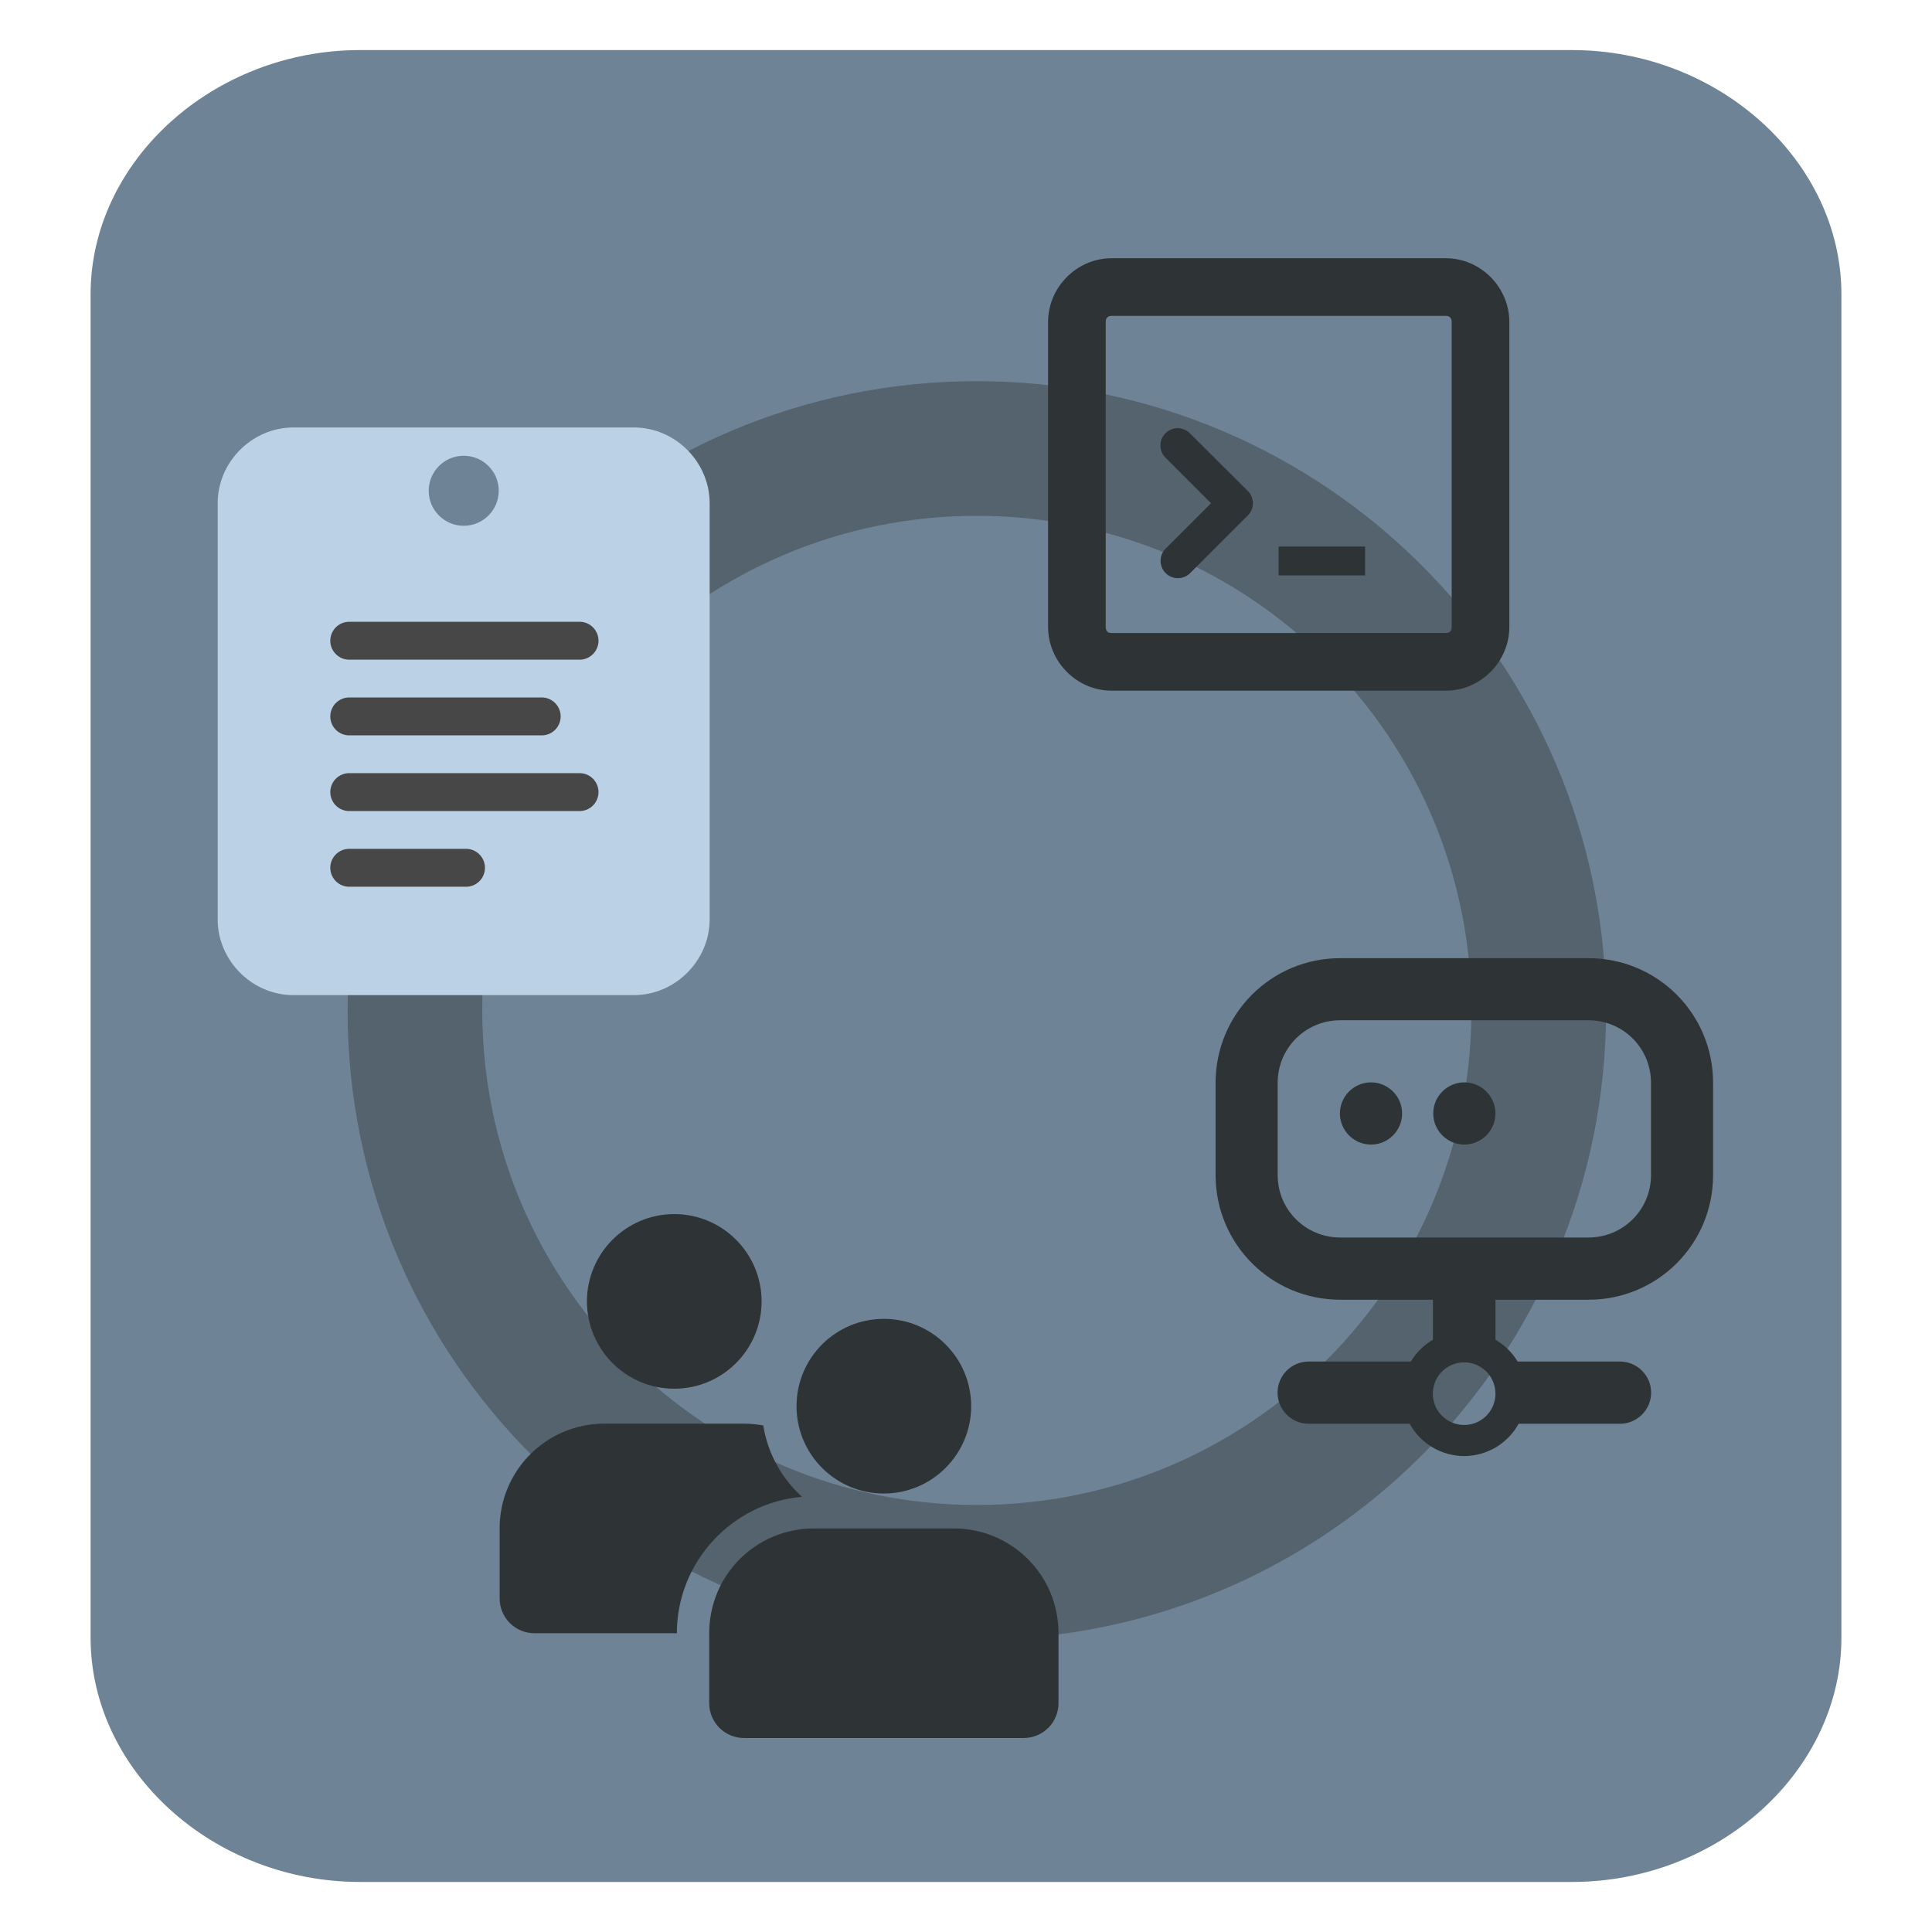
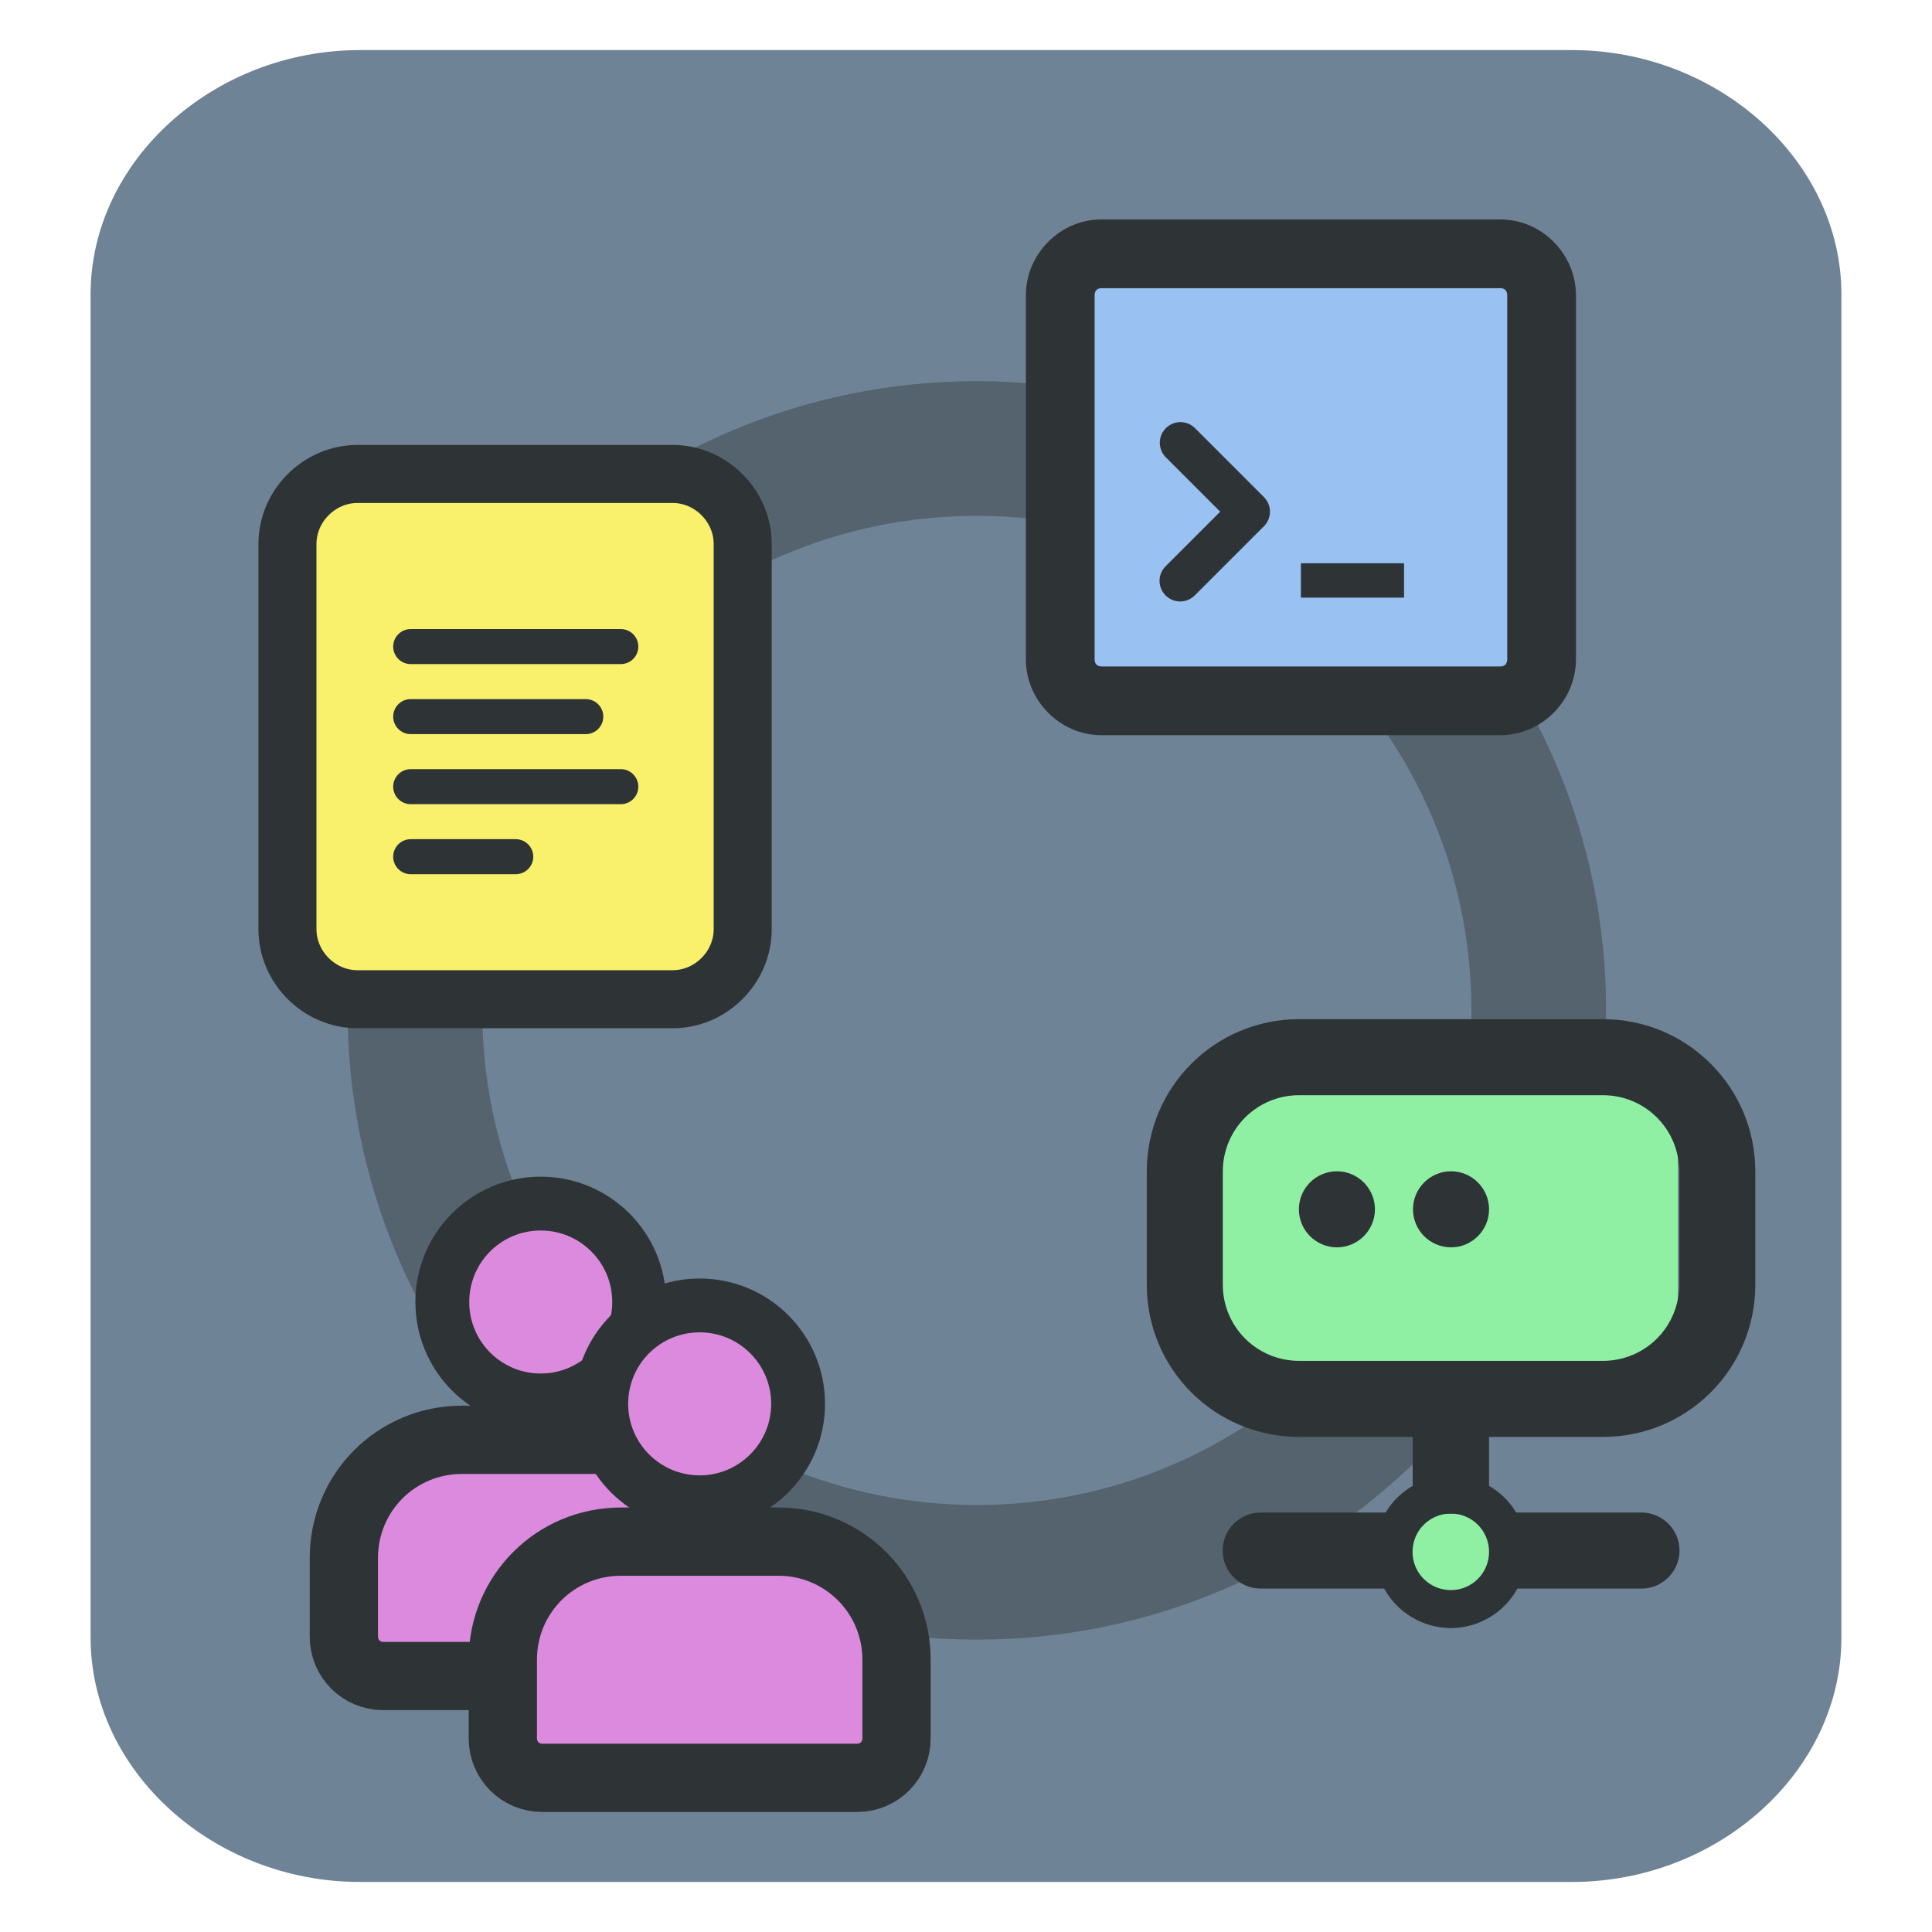
<svg xmlns="http://www.w3.org/2000/svg" width="64" height="64" version="1.1" id="svg3" xml:space="preserve">
  <defs id="defs3" />
  <path d="m 11.924,1.659 c -4.863,0 -8.923,3.681 -8.923,8.091 v 44.501 c 0,4.41 4.06,8.091 8.923,8.091 h 40.152 c 4.863,0 8.923,-3.681 8.923,-8.091 v -44.501 c 0,-4.41 -4.06,-8.091 -8.923,-8.091 z" style="color:#000000;font-weight:400;line-height:normal;-inkscape-font-specification:Sans;text-indent:0;text-align:start;text-decoration-line:none;text-transform:none;fill:#6f8396;fill-opacity:1;stroke-width:4.248;marker:none" font-family="Sans" overflow="visible" id="path2" />
-   <g fill="#2e3436" id="g4" transform="matrix(1.157107,0,0,1.157107,16.55068,39.06057)">
-     <path d="M 13.5,6.5 C 13.5,7.879 12.379,9 11,9 9.617,9 8.5,7.879 8.5,6.5 8.5,5.117 9.617,4 11,4 c 1.379,0 2.5,1.117 2.5,2.5 z m 0,0" id="path1-3" />
-     <path d="M 7.5,3.5 C 7.5,4.879 6.379,6 5,6 3.621,6 2.5,4.879 2.5,3.5 2.5,2.121 3.621,1 5,1 6.379,1 7.5,2.121 7.5,3.5 Z m 0,0" id="path2-6" />
-     <path d="M 3,7 C 1.34,7 0,8.34 0,10 v 2 c 0,0.555 0.445,1 1,1 h 4.074 c 0,-2.043 1.582,-3.734 3.582,-3.906 C 8.066,8.559 7.672,7.836 7.547,7.051 7.371,7.02 7.188,7 7,7 Z m 6,3.926 c -1.168,0 -2.078,0.906 -2.078,2.074 H 9 c 0.555,0 1,-0.445 1,-1 v -1.074 z m 0,0" id="path3" />
-     <path d="m 9,10 c -1.664,0 -3,1.336 -3,3 v 2 c 0,0.555 0.445,1 1,1 h 8 c 0.555,0 1,-0.445 1,-1 v -2 c 0,-1.664 -1.34,-3 -3,-3 z m 0,0" id="path4-7" />
+   <circle style="fill:none;fill-opacity:1;stroke:#2e3436;stroke-width:4.461;stroke-opacity:0.4" id="path7" cx="32.359" cy="33.471" r="18.614" />
+   <g id="g12" transform="matrix(1.045687,0,0,1.045687,-1.408534,-2.742361)">
+     <path d="m 21.595,43.869 c 0,1.72 -1.398,3.118 -3.118,3.118 -1.725,0 -3.118,-1.398 -3.118,-3.118 0,-1.725 1.393,-3.118 3.118,-3.118 1.72,0 3.118,1.393 3.118,3.118 z m 0,0" id="path3" style="fill:#dc8add;fill-opacity:1;stroke:#2e3436;stroke-width:1.706;stroke-dasharray:none;stroke-opacity:1" />
+     <path d="m 15.982,48.234 c -2.075,0 -3.742,1.666 -3.742,3.742 v 2.494 c 0,0.692 0.555,1.247 1.247,1.247 h 9.978 c 0.692,0 1.247,-0.555 1.247,-1.247 v -2.494 c 0,-2.075 -1.671,-3.742 -3.742,-3.742 z m 0,0" id="path5" style="fill:#dc8add;fill-opacity:1;stroke:#2e3436;stroke-width:2.163;stroke-dasharray:none;stroke-opacity:1" />
+     <path d="m 26.63,47.095 c 0,1.72 -1.398,3.118 -3.118,3.118 -1.725,0 -3.118,-1.398 -3.118,-3.118 0,-1.725 1.393,-3.118 3.118,-3.118 1.72,0 3.118,1.393 3.118,3.118 z m 0,0" id="path1-3" style="fill:#dc8add;fill-opacity:1;stroke:#2e3436;stroke-width:1.706;stroke-dasharray:none;stroke-opacity:1" />
+     <path d="m 21.018,51.46 c -2.075,0 -3.742,1.666 -3.742,3.742 v 2.494 c 0,0.692 0.555,1.247 1.247,1.247 h 9.978 c 0.692,0 1.247,-0.555 1.247,-1.247 v -2.494 c 0,-2.075 -1.671,-3.742 -3.742,-3.742 z m 0,0" id="path4-7" style="fill:#dc8add;fill-opacity:1;stroke:#2e3436;stroke-width:2.163;stroke-dasharray:none;stroke-opacity:1" />
  </g>
-   <g id="g6" transform="matrix(4.461279,0,0,4.461279,-60.0972,-16.93584)">
-     <path d="m 24.343,13.681 c -0.162,0 -0.313,0.086 -0.396,0.225 h -0.759 c -0.128,0 -0.231,0.104 -0.231,0.231 0,0.127 0.103,0.231 0.231,0.231 h 0.75 c 0.081,0.148 0.236,0.239 0.405,0.24 0.168,-9.01e-4 0.323,-0.092 0.404,-0.24 h 0.753 c 0.127,0 0.231,-0.104 0.231,-0.231 0,-0.127 -0.104,-0.231 -0.231,-0.231 h -0.76 c -0.084,-0.139 -0.235,-0.225 -0.397,-0.225 z m 0,0.231 c 0.128,0 0.232,0.104 0.232,0.233 0,0.128 -0.104,0.232 -0.232,0.232 -0.129,0 -0.233,-0.104 -0.233,-0.232 0,-0.129 0.104,-0.233 0.233,-0.233 z m 0,0" id="path1-35" style="fill:#2e3436;stroke-width:0.231" />
-     <path d="m 24.111,13.219 h 0.464 v 0.693 h -0.464 z m 0,0" id="path2-62" style="fill:#2e3436;stroke-width:0.231" />
-     <path d="m 25.266,11.372 c 0.257,0 0.464,0.207 0.464,0.464 v 0.686 c 0,0.256 -0.207,0.463 -0.464,0.463 h -1.844 c -0.257,0 -0.464,-0.207 -0.464,-0.463 v -0.686 c 0,-0.257 0.207,-0.464 0.464,-0.464 z m -2.769,0.464 v 0.686 c 0,0.512 0.413,0.925 0.925,0.925 h 1.844 c 0.512,0 0.925,-0.412 0.925,-0.925 v -0.686 c 0,-0.512 -0.413,-0.925 -0.925,-0.925 h -1.844 c -0.512,0 -0.925,0.413 -0.925,0.925 z m 0,0" id="path3-9" style="fill:#2e3436;stroke-width:0.231" />
-     <path d="m 23.651,11.833 c 0.127,0 0.231,0.104 0.231,0.231 0,0.127 -0.104,0.231 -0.231,0.231 -0.127,0 -0.231,-0.104 -0.231,-0.231 0,-0.127 0.104,-0.231 0.231,-0.231 z m 0,0" id="path4-1" style="fill:#2e3436;stroke-width:0.231" />
-     <path d="m 24.344,11.833 c 0.127,0 0.231,0.104 0.231,0.231 0,0.127 -0.104,0.231 -0.231,0.231 -0.127,0 -0.231,-0.104 -0.231,-0.231 0,-0.127 0.104,-0.231 0.231,-0.231 z m 0,0" id="path5-2" style="fill:#2e3436;stroke-width:0.231" />
+   <g id="g11">
+     <rect style="fill:#8ff0a4;fill-opacity:1;stroke:none;stroke-width:1.724;stroke-dasharray:none;stroke-opacity:1" id="rect8" width="3.578" height="3.26" x="46.197" y="49.806" />
+     <path d="m 48.062,48.879 c -0.886,0 -1.708,0.468 -2.161,1.225 h -4.139 c -0.699,0 -1.26,0.566 -1.26,1.26 0,0.694 0.561,1.26 1.26,1.26 h 4.09 c 0.443,0.807 1.289,1.304 2.21,1.309 0.915,-0.005 1.762,-0.502 2.205,-1.309 h 4.109 c 0.694,0 1.26,-0.566 1.26,-1.26 0,-0.694 -0.566,-1.26 -1.26,-1.26 h -4.149 c -0.458,-0.758 -1.28,-1.225 -2.165,-1.225 z m 0,1.26 c 0.699,0 1.265,0.566 1.265,1.27 0,0.699 -0.566,1.265 -1.265,1.265 -0.704,0 -1.27,-0.566 -1.27,-1.265 0,-0.704 0.566,-1.27 1.27,-1.27 z m 0,0" id="path1-35" style="fill:#2e3436;stroke-width:1.26" />
+     <path d="m 46.797,46.359 h 2.53 v 3.78 h -2.53 z m 0,0" id="path2-62" style="fill:#2e3436;stroke-width:1.26" />
+     <rect style="fill:#8ff0a4;fill-opacity:1;stroke:none;stroke-width:1.724;stroke-dasharray:none;stroke-opacity:1" id="rect7" width="15.268" height="9.304" x="40.313" y="35.969" ry="0" />
+     <path d="m 53.097,36.28 c 1.403,0 2.53,1.127 2.53,2.53 v 3.745 c 0,1.398 -1.127,2.525 -2.53,2.525 H 43.037 c -1.403,0 -2.53,-1.127 -2.53,-2.525 v -3.745 c 0,-1.403 1.127,-2.53 2.53,-2.53 z m -15.109,2.53 v 3.745 c 0,2.795 2.254,5.045 5.049,5.045 h 10.06 c 2.795,0 5.05,-2.249 5.05,-5.045 v -3.745 c 0,-2.795 -2.254,-5.049 -5.05,-5.049 H 43.037 c -2.795,0 -5.049,2.254 -5.049,5.049 z m 0,0" id="path3-9" style="fill:#2e3436;stroke-width:1.26" />
+     <path d="m 44.287,38.8 c 0.694,0 1.26,0.566 1.26,1.26 0,0.694 -0.566,1.26 -1.26,1.26 -0.694,0 -1.26,-0.566 -1.26,-1.26 0,-0.694 0.566,-1.26 1.26,-1.26 z m 0,0" id="path4-1" style="fill:#2e3436;stroke-width:1.26" />
+     <path d="m 48.067,38.8 c 0.694,0 1.26,0.566 1.26,1.26 0,0.694 -0.566,1.26 -1.26,1.26 -0.694,0 -1.26,-0.566 -1.26,-1.26 0,-0.694 0.566,-1.26 1.26,-1.26 z m 0,0" id="path5-2" style="fill:#2e3436;stroke-width:1.26" />
  </g>
-   <g id="g7" transform="matrix(4.461279,0,0,4.461279,-61.12278,-4.936542)">
-     <path d="m 21.954,3.024 c -0.258,0 -0.471,0.216 -0.471,0.473 v 2.265 c 0,0.257 0.213,0.473 0.471,0.473 h 2.483 c 0.258,0 0.471,-0.216 0.471,-0.473 V 3.497 c 0,-0.257 -0.213,-0.473 -0.471,-0.473 z m 0,0.428 h 2.483 c 0.027,0 0.043,0.015 0.043,0.045 v 2.265 c 0,0.03 -0.016,0.045 -0.043,0.045 h -2.483 c -0.027,0 -0.043,-0.015 -0.043,-0.045 V 3.497 c 0,-0.03 0.016,-0.045 0.043,-0.045 z" style="color:#bebebe;line-height:normal;font-variant-ligatures:normal;font-variant-position:normal;font-variant-caps:normal;font-variant-numeric:normal;font-variant-alternates:normal;font-feature-settings:normal;text-indent:0;text-align:start;text-decoration-line:none;text-decoration-style:solid;text-decoration-color:#000000;text-transform:none;text-orientation:mixed;shape-padding:0;isolation:auto;mix-blend-mode:normal;fill:#2e3436;fill-opacity:1;stroke-width:0.214;marker:none" font-weight="400" font-family="sans-serif" overflow="visible" id="path1-36" />
-     <path d="m 22.445,4.286 a 0.128,0.128 0 0 0 -0.089,0.22 l 0.337,0.337 -0.337,0.337 a 0.128,0.128 0 1 0 0.182,0.182 l 0.428,-0.428 a 0.128,0.128 0 0 0 0,-0.182 L 22.537,4.325 a 0.128,0.128 0 0 0 -0.092,-0.039 z" style="color:#bebebe;line-height:normal;font-variant-ligatures:normal;font-variant-position:normal;font-variant-caps:normal;font-variant-numeric:normal;font-variant-alternates:normal;font-feature-settings:normal;text-indent:0;text-align:start;text-decoration-line:none;text-decoration-style:solid;text-decoration-color:#000000;text-transform:none;text-orientation:mixed;shape-padding:0;isolation:auto;mix-blend-mode:normal;fill:#2e3436;fill-opacity:1;stroke-width:0.214;marker:none" font-weight="400" font-family="sans-serif" overflow="visible" id="path2-0" />
-     <path d="m 23.195,5.165 h 0.642 v 0.214 h -0.642 z" style="color:#bebebe;fill:#2e3436;fill-opacity:1;stroke-width:0.214;marker:none" overflow="visible" id="path3-6" />
+   <g id="g14">
+     <rect style="fill:#99c1f1;fill-opacity:1;stroke:none;stroke-width:2.347" id="rect1" width="15.921" height="13.905" x="35.588" y="8.984" />
+     <g id="g2" transform="matrix(1.192559,0,0,1.192559,-84.40262,-0.5224101)">
+       <path d="m 101.371,6.533 c -1.153,0 -2.101,0.962 -2.101,2.11 v 10.107 c 0,1.148 0.949,2.11 2.101,2.11 h 11.079 c 1.152,0 2.101,-0.962 2.101,-2.11 V 8.643 c 0,-1.148 -0.949,-2.11 -2.101,-2.11 z m 0,1.91 h 11.079 c 0.118,0 0.191,0.068 0.191,0.2 V 18.75 c 0,0.132 -0.073,0.2 -0.191,0.2 h -11.079 c -0.118,0 -0.191,-0.068 -0.191,-0.2 V 8.643 c 0,-0.132 0.073,-0.2 0.191,-0.2 z" style="color:#bebebe;line-height:normal;font-variant-ligatures:normal;font-variant-position:normal;font-variant-caps:normal;font-variant-numeric:normal;font-variant-alternates:normal;font-feature-settings:normal;text-indent:0;text-align:start;text-decoration-line:none;text-decoration-style:solid;text-decoration-color:#000000;text-transform:none;text-orientation:mixed;shape-padding:0;isolation:auto;mix-blend-mode:normal;fill:#2e3436;fill-opacity:1;stroke-width:0.955;marker:none" font-weight="400" font-family="sans-serif" overflow="visible" id="path1-36" />
+       <path d="m 103.562,12.163 a 0.573,0.573 0 0 0 -0.399,0.983 l 1.505,1.505 -1.505,1.505 a 0.573,0.573 0 1 0 0.81,0.81 l 1.91,-1.91 a 0.573,0.573 0 0 0 0,-0.81 l -1.91,-1.91 a 0.573,0.573 0 0 0 -0.411,-0.173 z" style="color:#bebebe;line-height:normal;font-variant-ligatures:normal;font-variant-position:normal;font-variant-caps:normal;font-variant-numeric:normal;font-variant-alternates:normal;font-feature-settings:normal;text-indent:0;text-align:start;text-decoration-line:none;text-decoration-style:solid;text-decoration-color:#000000;text-transform:none;text-orientation:mixed;shape-padding:0;isolation:auto;mix-blend-mode:normal;fill:#2e3436;fill-opacity:1;stroke-width:0.955;marker:none" font-weight="400" font-family="sans-serif" overflow="visible" id="path2-0" />
+       <path d="m 106.91,16.084 h 2.865 v 0.955 h -2.865 z" style="color:#bebebe;fill:#2e3436;fill-opacity:1;stroke-width:0.955;marker:none" overflow="visible" id="path3-6" />
+     </g>
  </g>
-   <circle style="fill:none;fill-opacity:1;stroke:#2e3436;stroke-width:4.461;stroke-opacity:0.4" id="path7" cx="32.359" cy="33.471" r="18.614" />
-   <g id="g5" transform="matrix(4.461279,0,0,4.461279,-91.86546,-33.12905)">
-     <path d="m 22.77,10.6 c -0.306,0 -0.562,0.256 -0.562,0.562 v 3.091 c 0,0.306 0.256,0.562 0.562,0.562 h 2.529 c 0.306,0 0.562,-0.256 0.562,-0.562 v -3.091 c 0,-0.306 -0.256,-0.562 -0.562,-0.562 z" style="color:#000000;font-weight:400;line-height:normal;-inkscape-font-specification:Sans;text-indent:0;text-align:start;text-decoration-line:none;text-transform:none;fill:#bbd1e5;fill-opacity:1;stroke-width:0.281;marker:none" font-family="Sans" overflow="visible" id="path4" />
-     <path d="m 23.197,12.043 a 0.141,0.141 0 1 0 0,0.281 h 1.686 a 0.141,0.141 0 1 0 0,-0.281 z m 0,0.562 a 0.141,0.141 0 1 0 0,0.281 h 1.405 a 0.141,0.141 0 1 0 0,-0.281 z m 0,0.562 a 0.141,0.141 0 1 0 0,0.281 h 1.686 a 0.141,0.141 0 1 0 0,-0.281 z m 0,0.562 a 0.141,0.141 0 1 0 0,0.281 h 0.843 a 0.141,0.141 0 1 0 0,-0.281 z" style="color:#000000;font-weight:400;line-height:normal;font-variant-ligatures:normal;font-variant-position:normal;font-variant-caps:normal;font-variant-numeric:normal;font-variant-alternates:normal;font-feature-settings:normal;text-indent:0;text-align:start;text-decoration-line:none;text-decoration-style:solid;text-decoration-color:#000000;text-transform:none;text-orientation:mixed;shape-padding:0;isolation:auto;mix-blend-mode:normal;fill:#474747;stroke-width:0.281" font-family="sans-serif" overflow="visible" id="path1" />
-     <circle style="fill:#6f8396;fill-opacity:1" id="path5" cx="24.035" cy="11.07" r="0.26" />
+   <g id="g13">
+     <path d="m 11.842,15.7 c -1.264,0 -2.32,1.056 -2.32,2.32 v 12.761 c 0,1.264 1.056,2.32 2.32,2.32 h 10.441 c 1.264,0 2.32,-1.056 2.32,-2.32 v -12.761 c 0,-1.264 -1.056,-2.32 -2.32,-2.32 z" style="color:#000000;font-weight:400;line-height:normal;-inkscape-font-specification:Sans;text-indent:0;text-align:start;text-decoration-line:none;text-transform:none;fill:#f9f06b;fill-opacity:1;stroke:#2e3436;stroke-width:1.923;stroke-dasharray:none;stroke-opacity:1;marker:none" font-family="Sans" overflow="visible" id="path4" />
+     <path d="m 13.605,20.839 a 0.58,0.58 0 1 0 0,1.16 h 6.96 a 0.58,0.58 0 1 0 0,-1.16 z m 0,2.32 a 0.58,0.58 0 1 0 0,1.16 h 5.8 a 0.58,0.58 0 1 0 0,-1.16 z m 0,2.32 a 0.58,0.58 0 1 0 0,1.16 h 6.96 a 0.58,0.58 0 1 0 0,-1.16 z m 0,2.32 a 0.58,0.58 0 1 0 0,1.16 h 3.48 a 0.58,0.58 0 1 0 0,-1.16 z" style="color:#000000;font-weight:400;line-height:normal;font-variant-ligatures:normal;font-variant-position:normal;font-variant-caps:normal;font-variant-numeric:normal;font-variant-alternates:normal;font-feature-settings:normal;text-indent:0;text-align:start;text-decoration-line:none;text-decoration-style:solid;text-decoration-color:#000000;text-transform:none;text-orientation:mixed;shape-padding:0;isolation:auto;mix-blend-mode:normal;fill:#2e3436;fill-opacity:1;stroke-width:1.16" font-family="sans-serif" overflow="visible" id="path1" />
  </g>
</svg>
